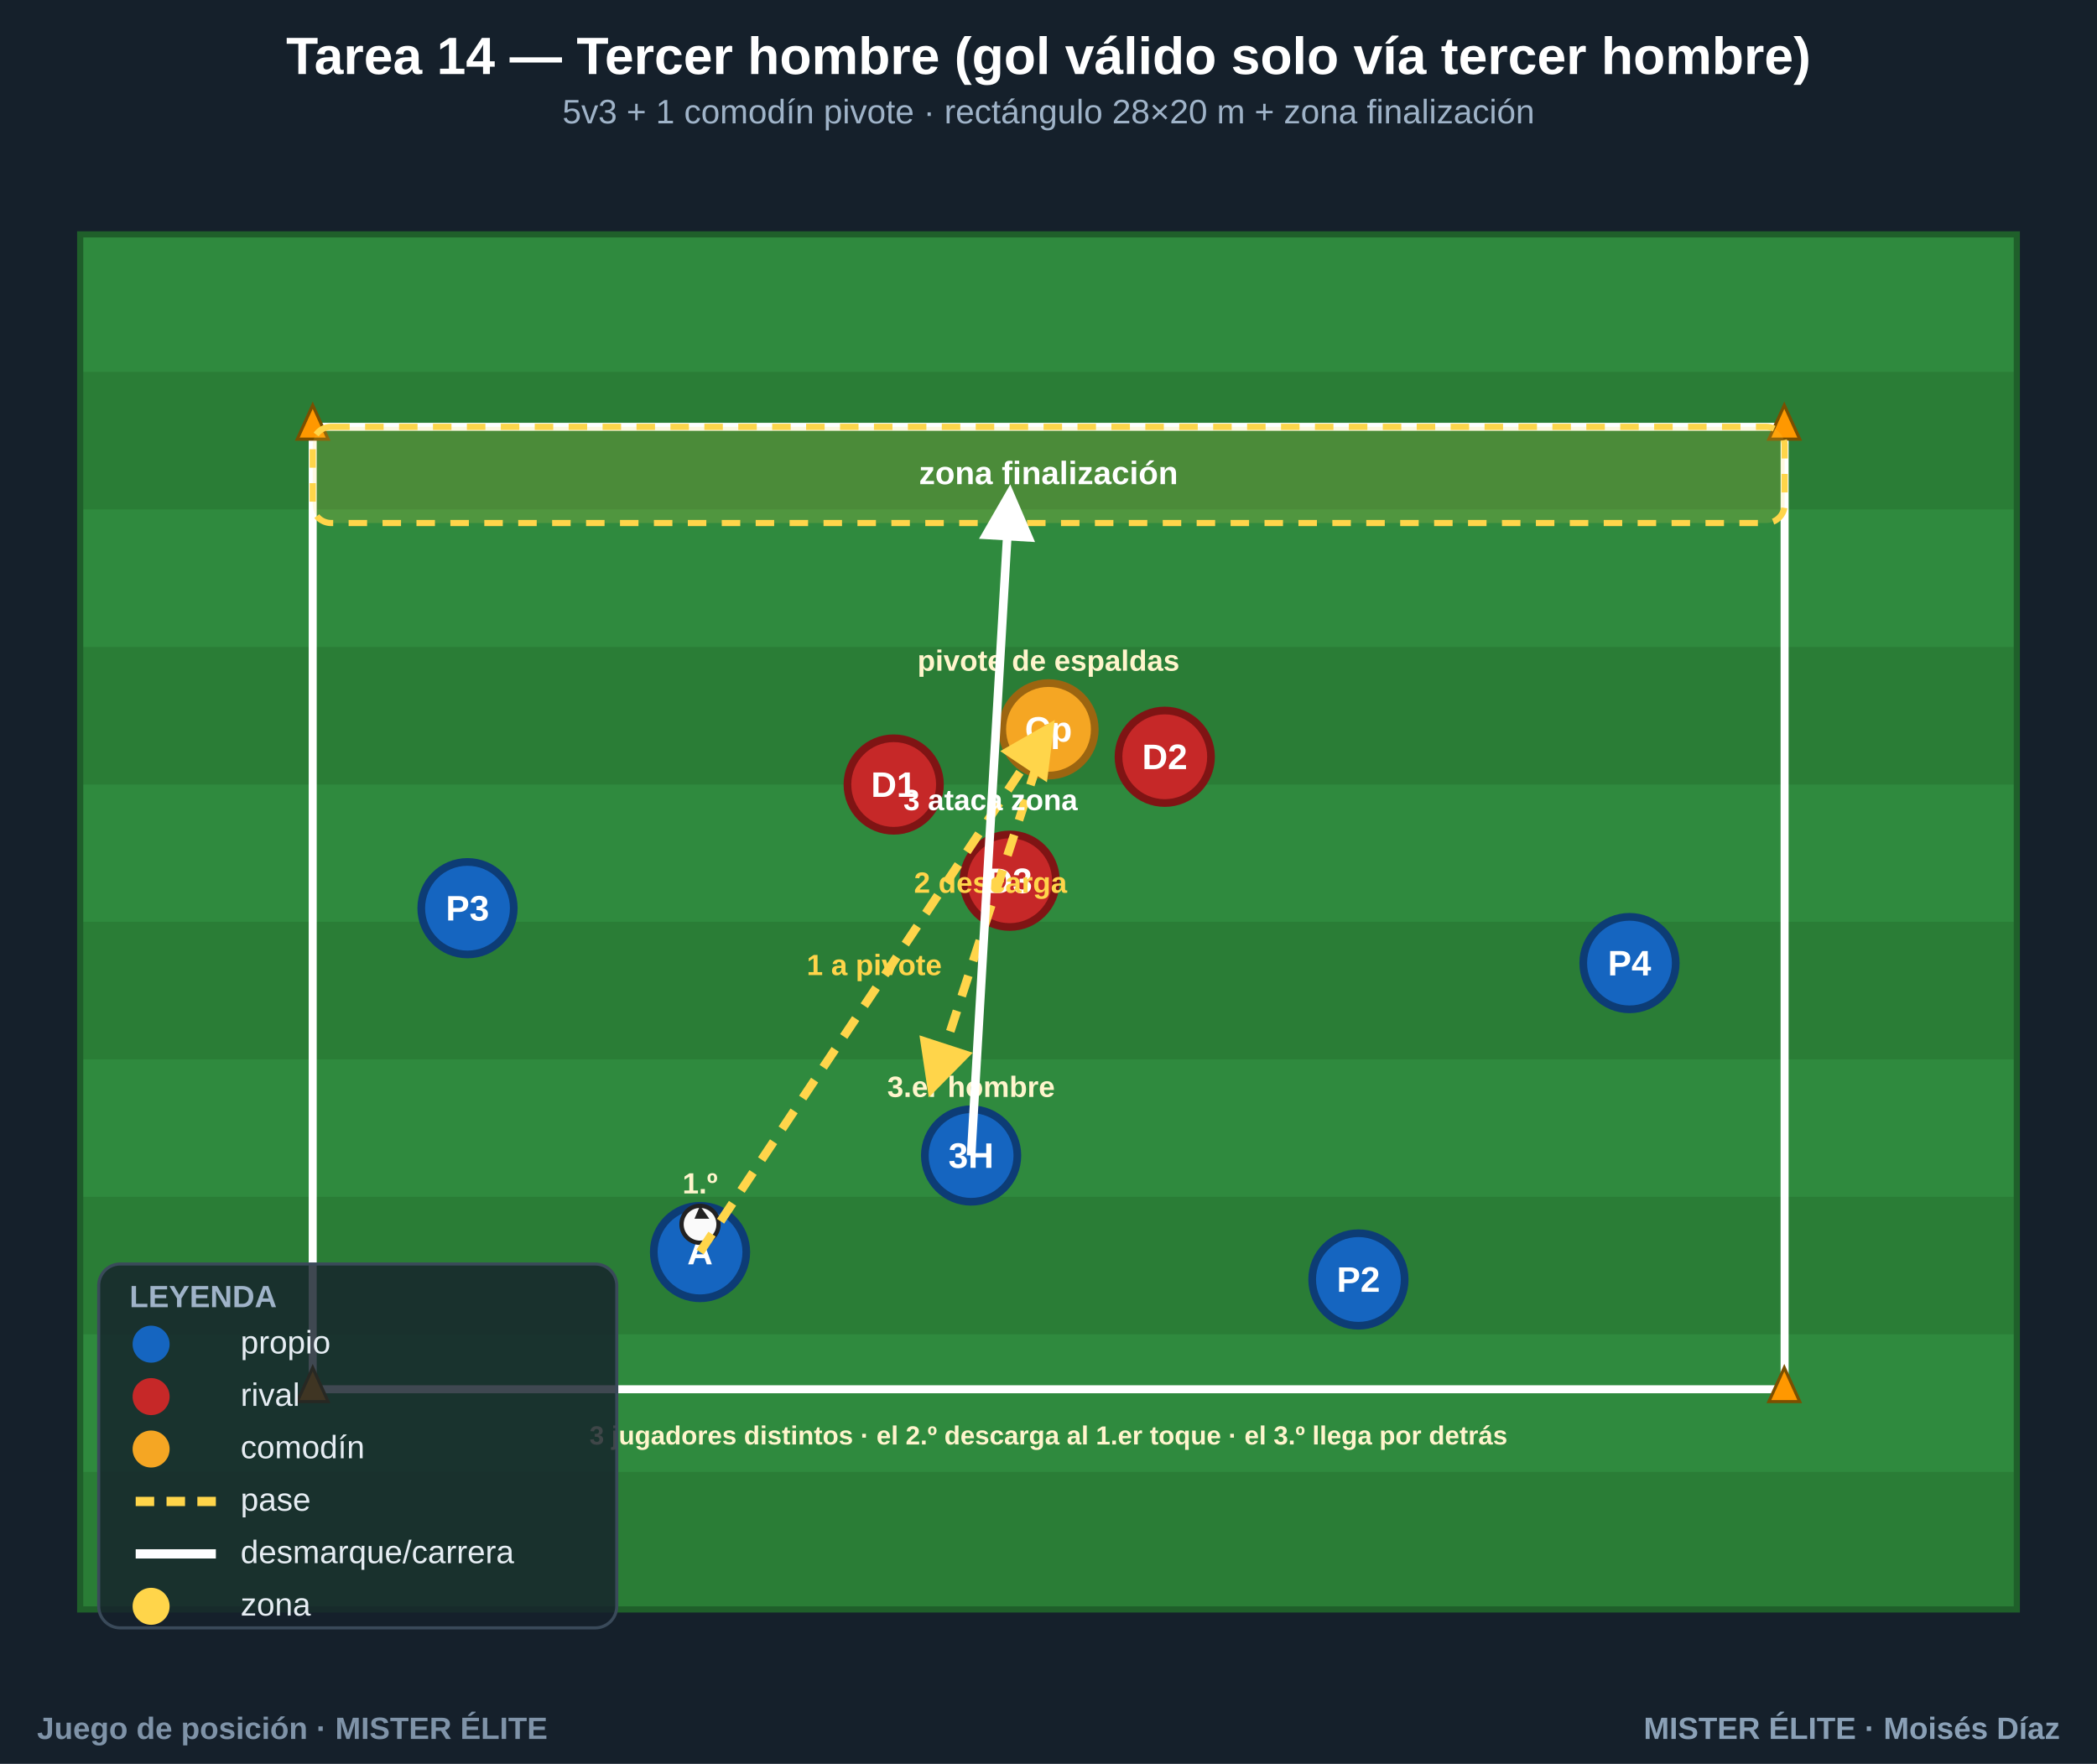
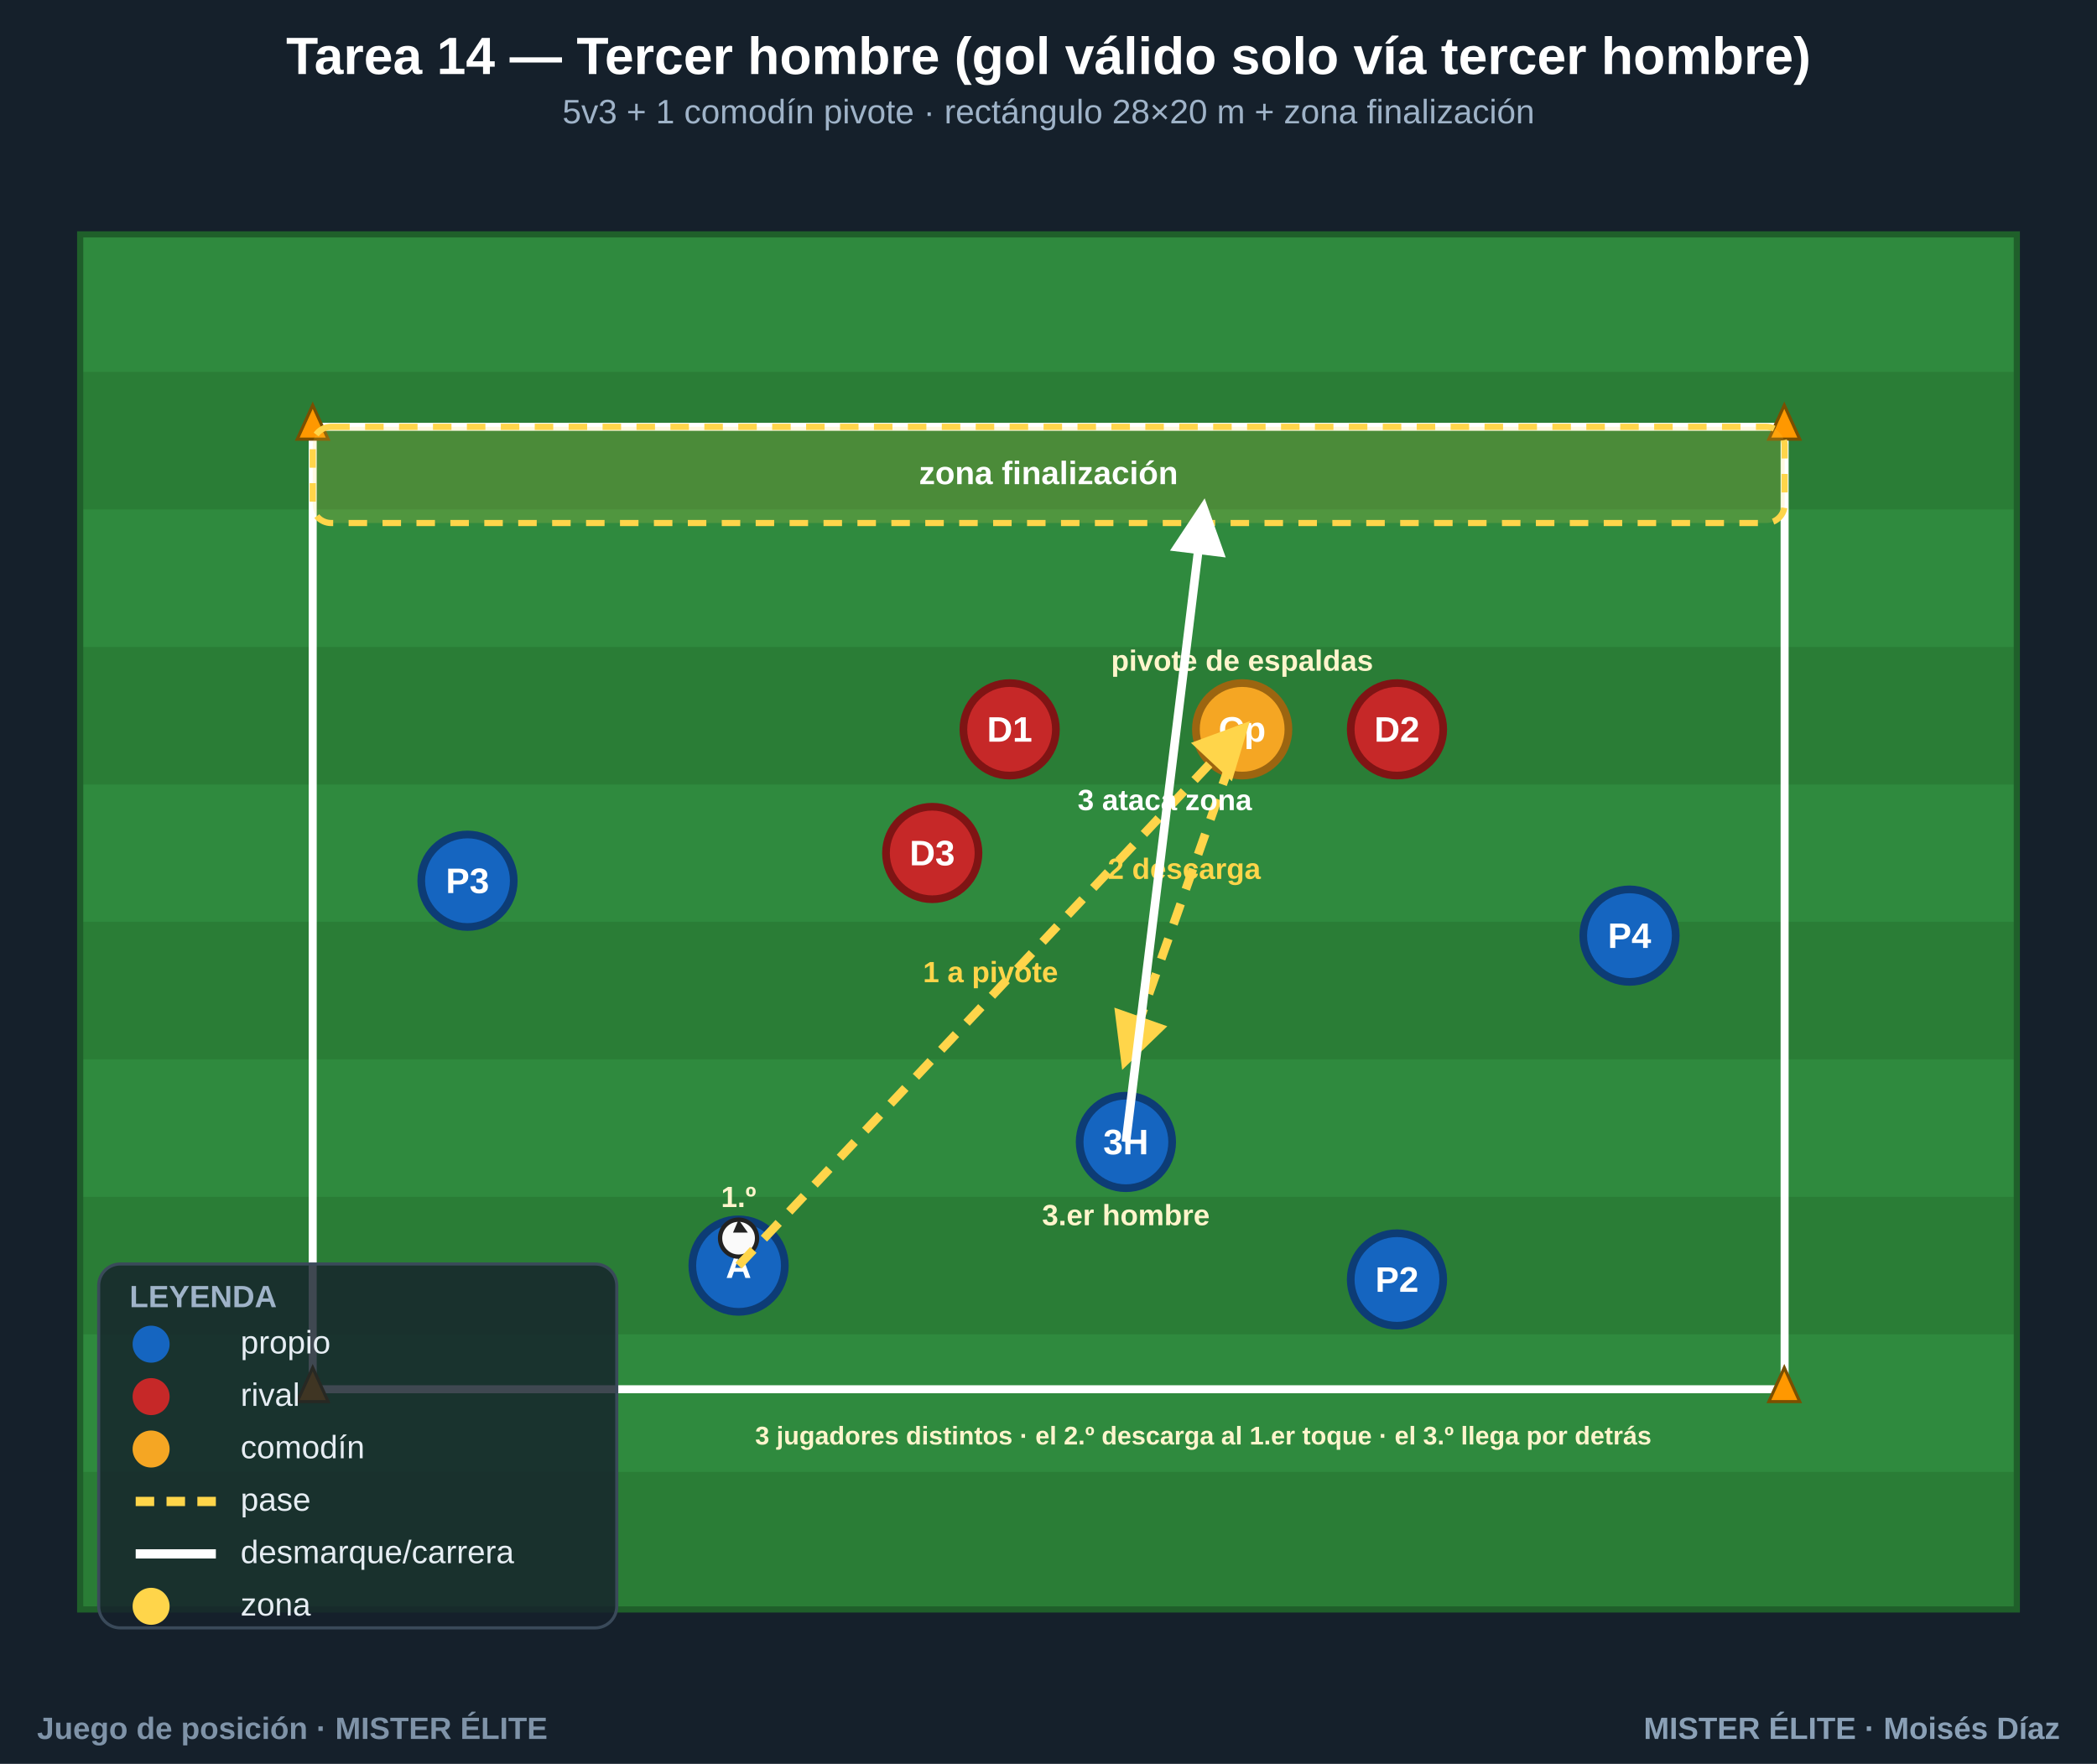
<svg xmlns="http://www.w3.org/2000/svg" viewBox="0 0 680 572" width="680" height="572" font-family="Segoe UI,Arial,sans-serif">
  <defs>
    <marker id="ah_pass" viewBox="0 0 10 10" refX="8" refY="5" markerWidth="6.5" markerHeight="6.5" orient="auto-start-reverse">
      <path d="M0,0 L10,5 L0,10 z" fill="#ffd54a" />
    </marker>
    <marker id="ah_run" viewBox="0 0 10 10" refX="8" refY="5" markerWidth="6.5" markerHeight="6.5" orient="auto-start-reverse">
      <path d="M0,0 L10,5 L0,10 z" fill="#ffffff" />
    </marker>
    <marker id="ah_drive" viewBox="0 0 10 10" refX="8" refY="5" markerWidth="6.5" markerHeight="6.5" orient="auto-start-reverse">
      <path d="M0,0 L10,5 L0,10 z" fill="#7ee0ff" />
    </marker>
    <marker id="ah_white" viewBox="0 0 10 10" refX="8" refY="5" markerWidth="6.5" markerHeight="6.5" orient="auto-start-reverse">
      <path d="M0,0 L10,5 L0,10 z" fill="#ffffff" />
    </marker>
  </defs>
  <rect x="0.0" y="0.0" width="680.0" height="571.9" fill="#15202b" />
  <rect x="26.0" y="76.0" width="628.0" height="45.1" fill="#2f8a3e" />
  <rect x="26.0" y="120.6" width="628.0" height="45.1" fill="#2a7d36" />
  <rect x="26.0" y="165.2" width="628.0" height="45.1" fill="#2f8a3e" />
  <rect x="26.0" y="209.8" width="628.0" height="45.1" fill="#2a7d36" />
  <rect x="26.0" y="254.4" width="628.0" height="45.1" fill="#2f8a3e" />
  <rect x="26.0" y="298.9" width="628.0" height="45.1" fill="#2a7d36" />
  <rect x="26.0" y="343.5" width="628.0" height="45.1" fill="#2f8a3e" />
  <rect x="26.0" y="388.1" width="628.0" height="45.1" fill="#2a7d36" />
  <rect x="26.0" y="432.7" width="628.0" height="45.1" fill="#2f8a3e" />
  <rect x="26.0" y="477.3" width="628.0" height="45.1" fill="#2a7d36" />
  <rect x="26.0" y="76.0" width="628.0" height="445.9" fill="none" stroke="#1f5f2a" stroke-width="2" />
  <rect x="0.0" y="0.0" width="680.0" height="50.0" fill="#15202b" />
  <text x="340.0" y="24.0" font-family="Segoe UI,Arial,sans-serif" font-size="17" font-weight="800" fill="#ffffff" text-anchor="middle">Tarea 14 — Tercer hombre (gol válido solo vía tercer hombre)</text>
  <text x="340.0" y="40.0" font-family="Segoe UI,Arial,sans-serif" font-size="11" font-weight="500" fill="#9fb3c8" text-anchor="middle">5v3 + 1 comodín pivote · rectángulo 28×20 m + zona finalización</text>
  <rect x="0.0" y="547.9" width="680.0" height="24.0" fill="#15202b" />
  <text x="668.0" y="563.9" font-family="Segoe UI,Arial,sans-serif" font-size="10" font-weight="700" fill="#8aa0b6" text-anchor="end">MISTER ÉLITE · Moisés Díaz</text>
  <text x="12.0" y="563.9" font-family="Segoe UI,Arial,sans-serif" font-size="10" font-weight="600" fill="#7f93a8" text-anchor="start">Juego de posición · MISTER ÉLITE</text>
  <rect x="101.4" y="138.4" width="477.3" height="312.1" rx="3" fill="none" stroke="#ffffff" stroke-width="2.6" />
  <path d="M101.4,443.5 l5,11 l-10,0 z" fill="#ff9800" stroke="#7a4f00" stroke-width="1" />
  <path d="M101.4,131.4 l5,11 l-10,0 z" fill="#ff9800" stroke="#7a4f00" stroke-width="1" />
  <path d="M578.6,443.5 l5,11 l-10,0 z" fill="#ff9800" stroke="#7a4f00" stroke-width="1" />
  <path d="M578.6,131.4 l5,11 l-10,0 z" fill="#ff9800" stroke="#7a4f00" stroke-width="1" />
  <rect x="101.4" y="138.4" width="477.3" height="31.2" rx="6" fill="#ffd54a" fill-opacity="0.16" stroke="#ffd54a" stroke-width="2" stroke-dasharray="6 5" />
  <text x="340.0" y="157.0" font-family="Segoe UI,Arial,sans-serif" font-size="10.5" font-weight="700" fill="#fff" text-anchor="middle">zona finalización</text>
  <g>
-     <circle cx="340.0" cy="236.5" r="15" fill="#f5a623" stroke="#9c6510" stroke-width="2.5" />
-     <text x="340.0" y="240.5" font-family="Segoe UI,Arial" font-size="11.5" font-weight="800" fill="#fff" text-anchor="middle">Cp</text>
+     <circle cx="402.8" cy="236.5" r="15" fill="#f5a623" stroke="#9c6510" stroke-width="2.5" />
+     <text x="402.8" y="240.5" font-family="Segoe UI,Arial" font-size="11.5" font-weight="800" fill="#fff" text-anchor="middle">Cp</text>
  </g>
-   <text x="340.0" y="217.5" font-family="Segoe UI,Arial,sans-serif" font-size="9.5" font-weight="600" fill="#fff5cc" text-anchor="middle">pivote de espaldas</text>
+   <text x="402.8" y="217.5" font-family="Segoe UI,Arial,sans-serif" font-size="9.5" font-weight="600" fill="#fff5cc" text-anchor="middle">pivote de espaldas</text>
  <g>
-     <circle cx="227.0" cy="406.0" r="15" fill="#1565c0" stroke="#0d3c75" stroke-width="2.5" />
-     <text x="227.0" y="410.0" font-family="Segoe UI,Arial" font-size="11.5" font-weight="800" fill="#fff" text-anchor="middle">A</text>
+     <circle cx="239.5" cy="410.4" r="15" fill="#1565c0" stroke="#0d3c75" stroke-width="2.5" />
+     <text x="239.5" y="414.4" font-family="Segoe UI,Arial" font-size="11.5" font-weight="800" fill="#fff" text-anchor="middle">A</text>
  </g>
-   <text x="227.0" y="387.0" font-family="Segoe UI,Arial,sans-serif" font-size="9.5" font-weight="600" fill="#fff5cc" text-anchor="middle">1.º</text>
+   <text x="239.5" y="391.4" font-family="Segoe UI,Arial,sans-serif" font-size="9.5" font-weight="600" fill="#fff5cc" text-anchor="middle">1.º</text>
  <g>
-     <circle cx="440.5" cy="414.9" r="15" fill="#1565c0" stroke="#0d3c75" stroke-width="2.5" />
-     <text x="440.5" y="418.9" font-family="Segoe UI,Arial" font-size="11.5" font-weight="800" fill="#fff" text-anchor="middle">P2</text>
+     <circle cx="453.0" cy="414.9" r="15" fill="#1565c0" stroke="#0d3c75" stroke-width="2.5" />
+     <text x="453.0" y="418.9" font-family="Segoe UI,Arial" font-size="11.5" font-weight="800" fill="#fff" text-anchor="middle">P2</text>
  </g>
  <g>
-     <circle cx="151.6" cy="294.5" r="15" fill="#1565c0" stroke="#0d3c75" stroke-width="2.5" />
-     <text x="151.6" y="298.5" font-family="Segoe UI,Arial" font-size="11.5" font-weight="800" fill="#fff" text-anchor="middle">P3</text>
+     <circle cx="151.6" cy="285.6" r="15" fill="#1565c0" stroke="#0d3c75" stroke-width="2.5" />
+     <text x="151.6" y="289.6" font-family="Segoe UI,Arial" font-size="11.5" font-weight="800" fill="#fff" text-anchor="middle">P3</text>
  </g>
  <g>
-     <circle cx="528.4" cy="312.3" r="15" fill="#1565c0" stroke="#0d3c75" stroke-width="2.5" />
-     <text x="528.4" y="316.3" font-family="Segoe UI,Arial" font-size="11.5" font-weight="800" fill="#fff" text-anchor="middle">P4</text>
+     <circle cx="528.4" cy="303.4" r="15" fill="#1565c0" stroke="#0d3c75" stroke-width="2.5" />
+     <text x="528.4" y="307.4" font-family="Segoe UI,Arial" font-size="11.5" font-weight="800" fill="#fff" text-anchor="middle">P4</text>
  </g>
  <g>
-     <circle cx="314.9" cy="374.7" r="15" fill="#1565c0" stroke="#0d3c75" stroke-width="2.5" />
-     <text x="314.9" y="378.7" font-family="Segoe UI,Arial" font-size="11.5" font-weight="800" fill="#fff" text-anchor="middle">3H</text>
+     <circle cx="365.1" cy="370.3" r="15" fill="#1565c0" stroke="#0d3c75" stroke-width="2.5" />
+     <text x="365.1" y="374.3" font-family="Segoe UI,Arial" font-size="11.5" font-weight="800" fill="#fff" text-anchor="middle">3H</text>
  </g>
-   <text x="314.9" y="355.7" font-family="Segoe UI,Arial,sans-serif" font-size="9.5" font-weight="600" fill="#fff5cc" text-anchor="middle">3.er hombre</text>
+   <text x="365.1" y="397.3" font-family="Segoe UI,Arial,sans-serif" font-size="9.5" font-weight="600" fill="#fff5cc" text-anchor="middle">3.er hombre</text>
  <g>
-     <circle cx="289.8" cy="254.4" r="15" fill="#c62828" stroke="#7f1414" stroke-width="2.5" />
-     <text x="289.8" y="258.4" font-family="Segoe UI,Arial" font-size="11.5" font-weight="800" fill="#fff" text-anchor="middle">D1</text>
+     <circle cx="327.4" cy="236.5" r="15" fill="#c62828" stroke="#7f1414" stroke-width="2.5" />
+     <text x="327.4" y="240.5" font-family="Segoe UI,Arial" font-size="11.5" font-weight="800" fill="#fff" text-anchor="middle">D1</text>
  </g>
  <g>
-     <circle cx="377.7" cy="245.4" r="15" fill="#c62828" stroke="#7f1414" stroke-width="2.5" />
-     <text x="377.7" y="249.4" font-family="Segoe UI,Arial" font-size="11.5" font-weight="800" fill="#fff" text-anchor="middle">D2</text>
+     <circle cx="453.0" cy="236.5" r="15" fill="#c62828" stroke="#7f1414" stroke-width="2.5" />
+     <text x="453.0" y="240.5" font-family="Segoe UI,Arial" font-size="11.5" font-weight="800" fill="#fff" text-anchor="middle">D2</text>
  </g>
  <g>
-     <circle cx="327.4" cy="285.6" r="15" fill="#c62828" stroke="#7f1414" stroke-width="2.5" />
-     <text x="327.4" y="289.6" font-family="Segoe UI,Arial" font-size="11.5" font-weight="800" fill="#fff" text-anchor="middle">D3</text>
+     <circle cx="302.3" cy="276.6" r="15" fill="#c62828" stroke="#7f1414" stroke-width="2.5" />
+     <text x="302.3" y="280.6" font-family="Segoe UI,Arial" font-size="11.5" font-weight="800" fill="#fff" text-anchor="middle">D3</text>
  </g>
-   <circle cx="227.0" cy="397.0" r="6.0" fill="#fafafa" stroke="#222" stroke-width="1.4" />
-   <path d="M227.0,391.0 l3.0,4.2 l-4.8,0 z" fill="#222" />
-   <line x1="227.0" y1="406.0" x2="340.0" y2="236.5" stroke="#ffd54a" stroke-width="2.8" stroke-dasharray="7 5" marker-end="url(#ah_pass)" />
-   <text x="283.5" y="316.2" font-family="Segoe UI,Arial,sans-serif" font-size="9.5" font-weight="700" fill="#ffd54a" text-anchor="middle">1 a pivote</text>
-   <line x1="340.0" y1="236.5" x2="302.3" y2="352.4" stroke="#ffd54a" stroke-width="2.8" stroke-dasharray="7 5" marker-end="url(#ah_pass)" />
-   <text x="321.2" y="289.5" font-family="Segoe UI,Arial,sans-serif" font-size="9.5" font-weight="700" fill="#ffd54a" text-anchor="middle">2 descarga</text>
-   <line x1="314.9" y1="374.7" x2="327.4" y2="160.7" stroke="#ffffff" stroke-width="2.8" marker-end="url(#ah_run)" />
-   <text x="321.2" y="262.7" font-family="Segoe UI,Arial,sans-serif" font-size="9.5" font-weight="700" fill="#ffffff" text-anchor="middle">3 ataca zona</text>
-   <text x="340.0" y="468.4" font-family="Segoe UI,Arial,sans-serif" font-size="8.5" font-weight="600" fill="#fff5cc" text-anchor="middle">3 jugadores distintos · el 2.º descarga al 1.er toque · el 3.º llega por detrás</text>
+   <circle cx="239.5" cy="401.5" r="6.0" fill="#fafafa" stroke="#222" stroke-width="1.4" />
+   <path d="M239.5,395.5 l3.0,4.2 l-4.8,0 z" fill="#222" />
+   <line x1="239.5" y1="410.4" x2="402.8" y2="236.5" stroke="#ffd54a" stroke-width="2.8" stroke-dasharray="7 5" marker-end="url(#ah_pass)" />
+   <text x="321.2" y="318.5" font-family="Segoe UI,Arial,sans-serif" font-size="9.5" font-weight="700" fill="#ffd54a" text-anchor="middle">1 a pivote</text>
+   <line x1="402.8" y1="236.5" x2="365.1" y2="343.5" stroke="#ffd54a" stroke-width="2.8" stroke-dasharray="7 5" marker-end="url(#ah_pass)" />
+   <text x="384.0" y="285.0" font-family="Segoe UI,Arial,sans-serif" font-size="9.5" font-weight="700" fill="#ffd54a" text-anchor="middle">2 descarga</text>
+   <line x1="365.1" y1="370.3" x2="390.2" y2="165.2" stroke="#ffffff" stroke-width="2.8" marker-end="url(#ah_run)" />
+   <text x="377.7" y="262.7" font-family="Segoe UI,Arial,sans-serif" font-size="9.5" font-weight="700" fill="#ffffff" text-anchor="middle">3 ataca zona</text>
+   <text x="390.2" y="468.4" font-family="Segoe UI,Arial,sans-serif" font-size="8.3" font-weight="600" fill="#fff5cc" text-anchor="middle">3 jugadores distintos · el 2.º descarga al 1.er toque · el 3.º llega por detrás</text>
  <g>
    <rect x="32" y="409.88" width="168" height="118" rx="7" fill="#15202b" fill-opacity="0.82" stroke="#3a4a5a" stroke-width="1" />
    <text x="42" y="423.88" font-family="Segoe UI,Arial" font-size="10" font-weight="800" fill="#9fb3c8">LEYENDA</text>
    <circle cx="49" cy="435.88" r="6" fill="#1565c0" />
    <text x="78" y="438.88" font-family="Segoe UI,Arial" font-size="10.5" fill="#e6edf3">propio</text>
    <circle cx="49" cy="452.88" r="6" fill="#c62828" />
    <text x="78" y="455.88" font-family="Segoe UI,Arial" font-size="10.5" fill="#e6edf3">rival</text>
    <circle cx="49" cy="469.88" r="6" fill="#f5a623" />
    <text x="78" y="472.88" font-family="Segoe UI,Arial" font-size="10.5" fill="#e6edf3">comodín</text>
    <line x1="44" y1="486.88" x2="70" y2="486.88" stroke="#ffd54a" stroke-width="3" stroke-dasharray="6 4" />
    <text x="78" y="489.88" font-family="Segoe UI,Arial" font-size="10.5" fill="#e6edf3">pase</text>
    <line x1="44" y1="503.88" x2="70" y2="503.88" stroke="#ffffff" stroke-width="3" />
    <text x="78" y="506.88" font-family="Segoe UI,Arial" font-size="10.5" fill="#e6edf3">desmarque/carrera</text>
    <circle cx="49" cy="520.88" r="6" fill="#ffd54a" />
    <text x="78" y="523.88" font-family="Segoe UI,Arial" font-size="10.5" fill="#e6edf3">zona</text>
  </g>
</svg>
